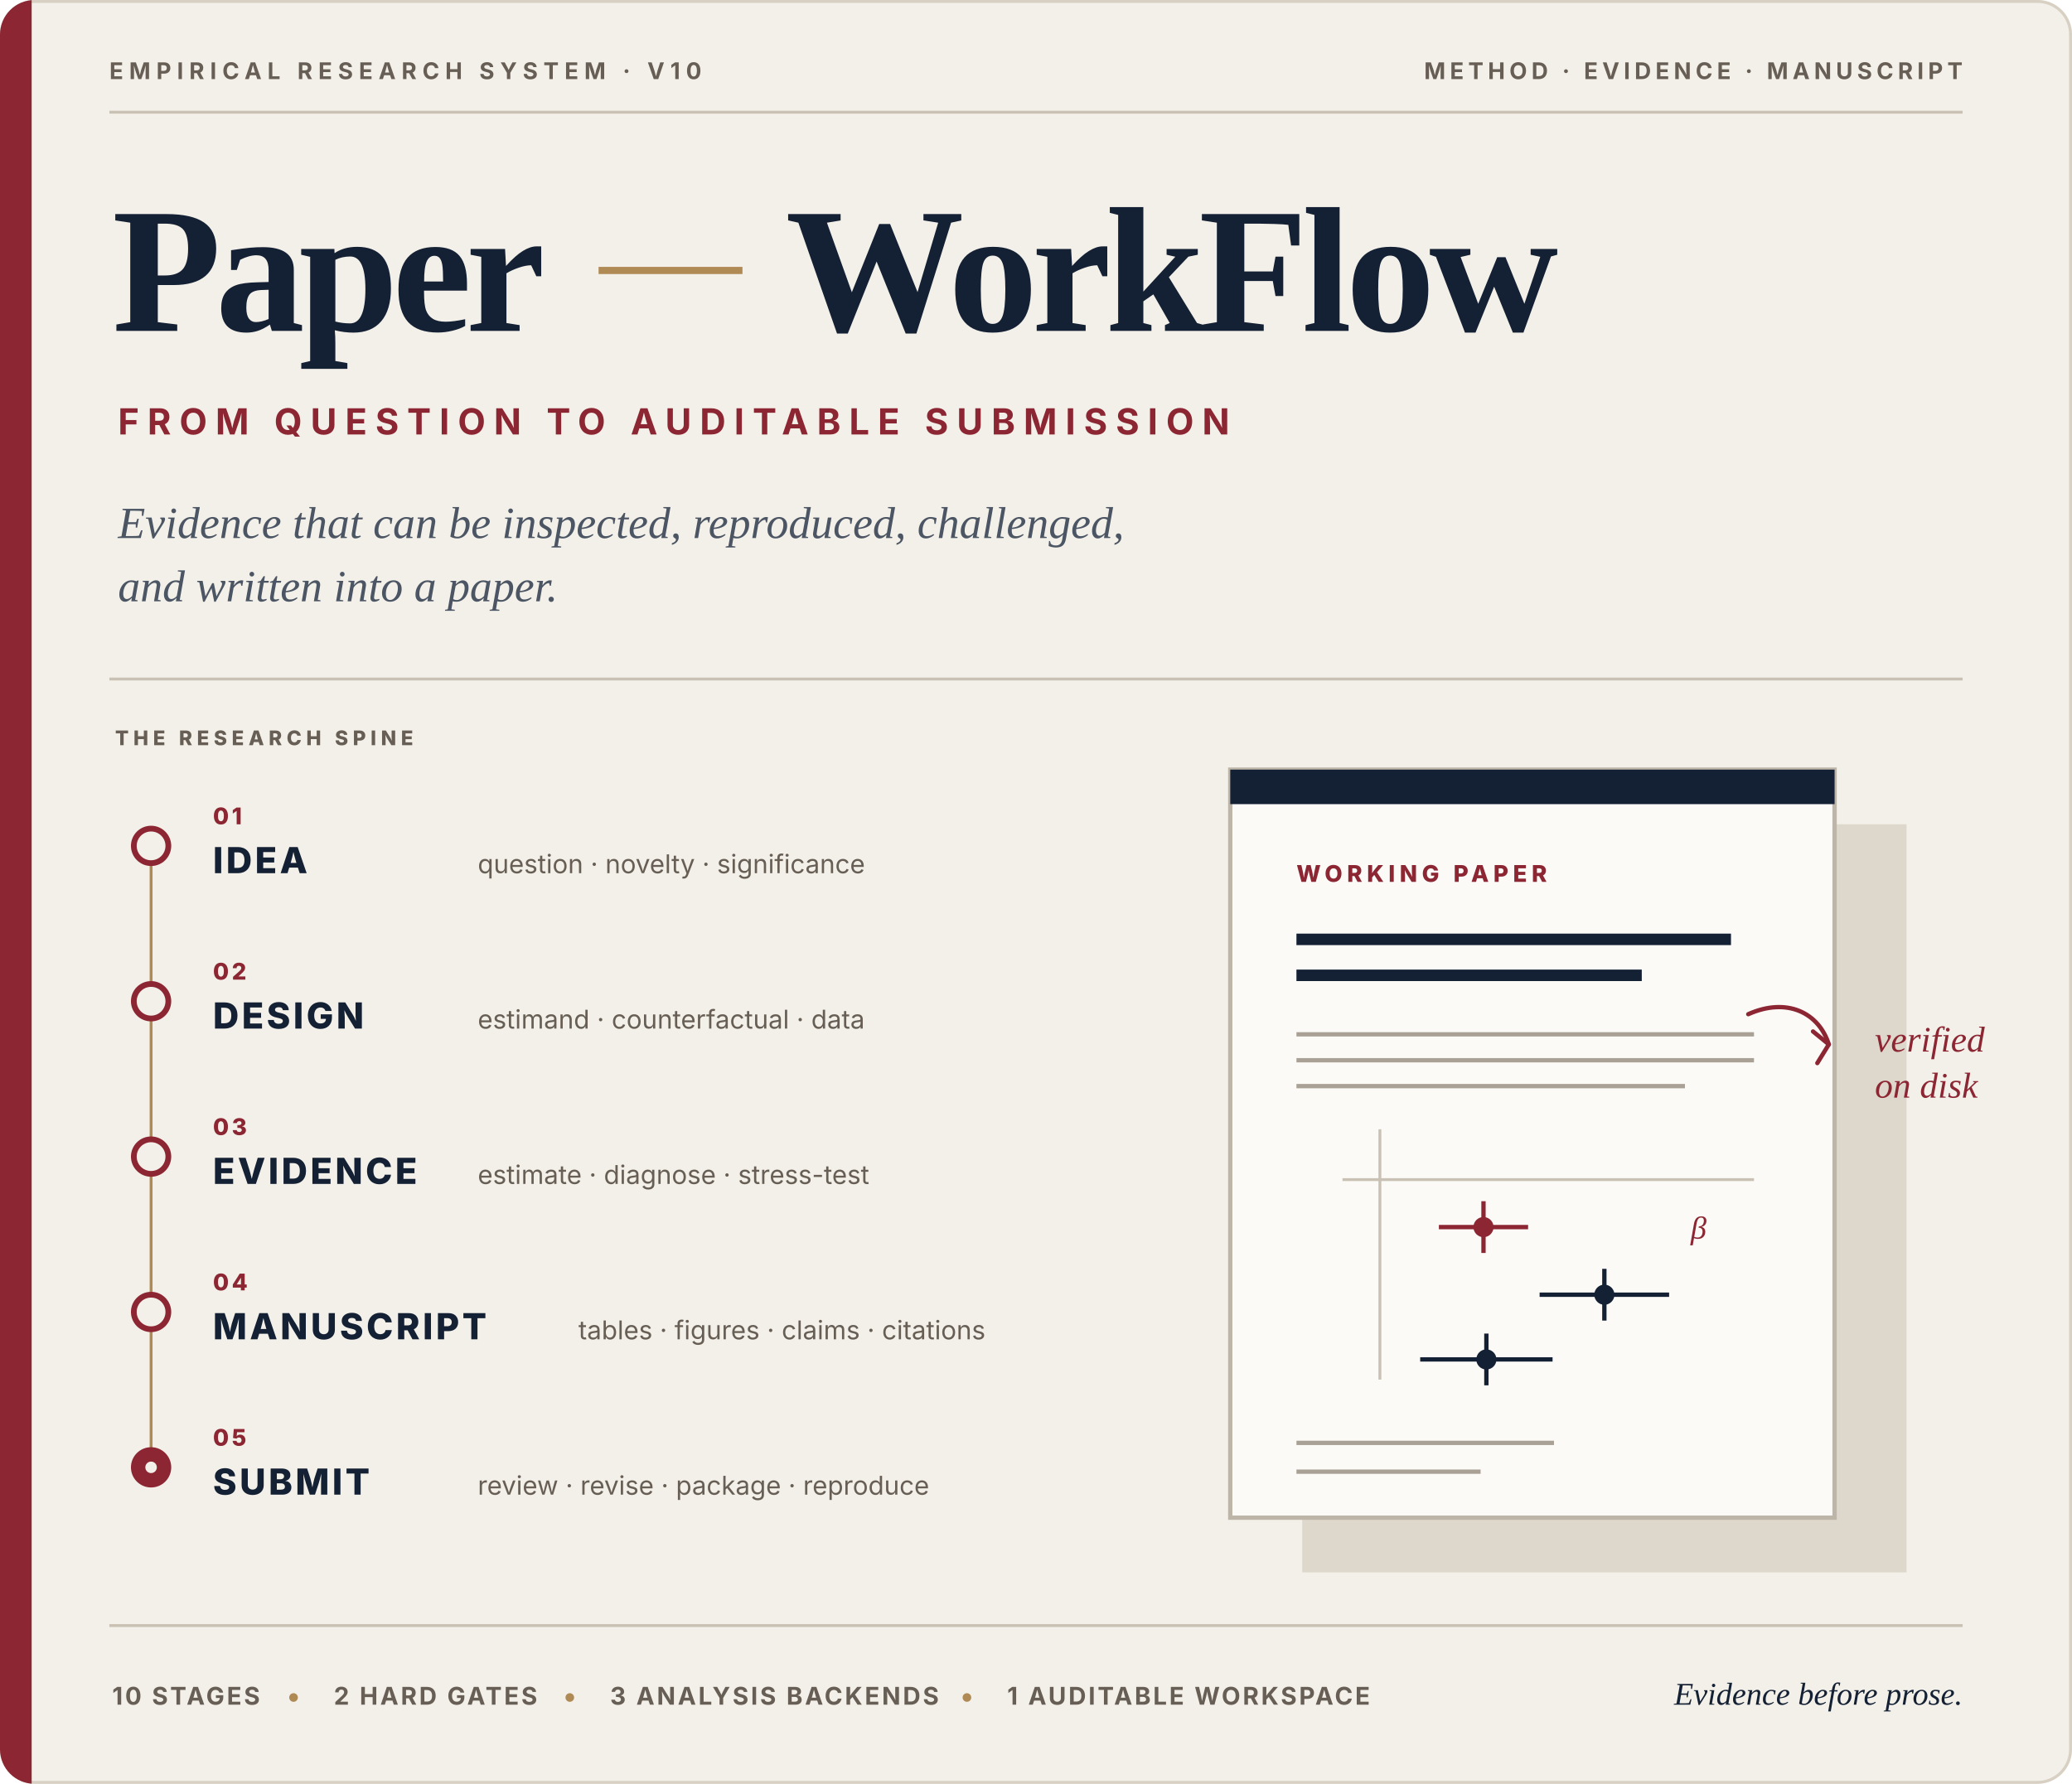
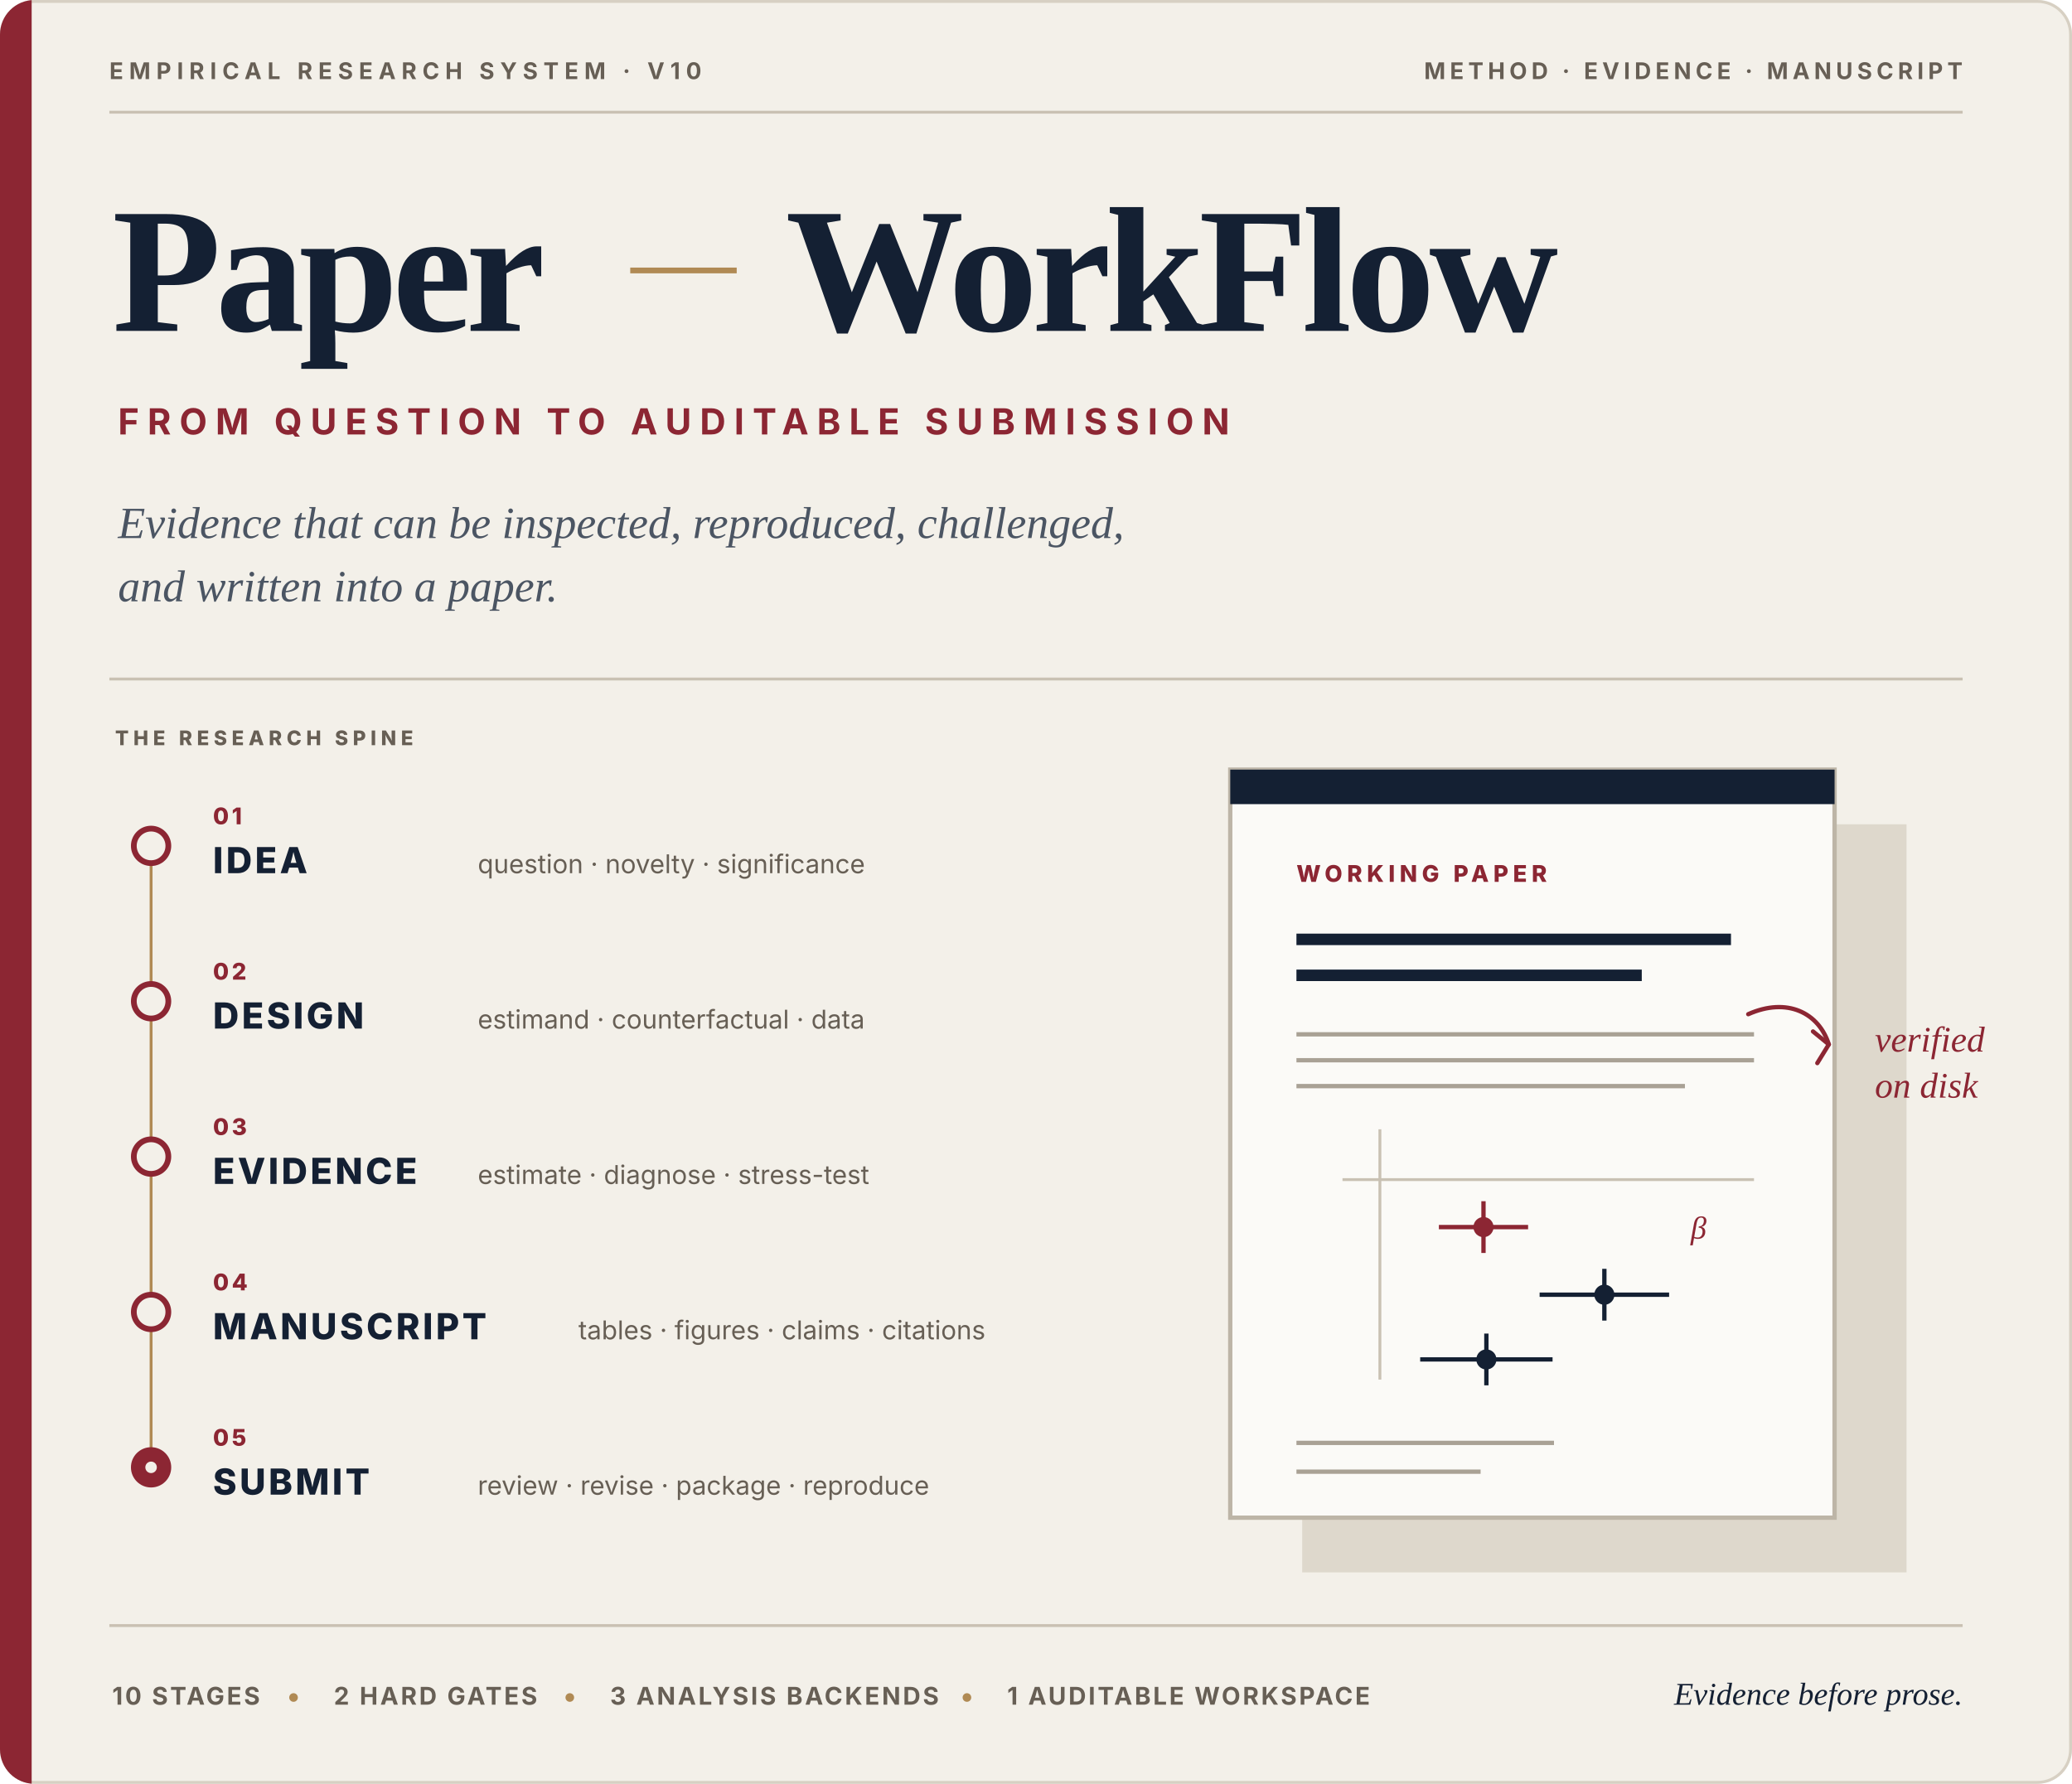
<svg xmlns="http://www.w3.org/2000/svg" width="1440" height="1240" viewBox="0 0 1440 1240" fill="none" role="img" aria-labelledby="title desc">
  <defs>
    <clipPath id="frame">
      <rect width="1440" height="1240" rx="24" />
    </clipPath>
    <style>
      .sans { font-family: Inter, ui-sans-serif, system-ui, -apple-system, BlinkMacSystemFont, "Segoe UI", sans-serif; }
      .serif { font-family: Georgia, "Times New Roman", serif; }
    </style>
  </defs>
  <g clip-path="url(#frame)">
    <rect width="1440" height="1240" fill="#F3F0E9" />
    <rect x="1" y="1" width="1438" height="1238" rx="23" stroke="#D7D0C3" stroke-width="2" />
    <rect width="22" height="1240" fill="#8C2633" />
    <path d="M76 78H1364" stroke="#C9C1B3" stroke-width="2" />
    <text x="76" y="55" class="sans" fill="#675F55" font-size="16" font-weight="700" letter-spacing="4">EMPIRICAL RESEARCH SYSTEM · V10</text>
    <text x="1364" y="55" class="sans" fill="#675F55" font-size="16" font-weight="700" letter-spacing="3" text-anchor="end">METHOD · EVIDENCE · MANUSCRIPT</text>
    <text x="78" y="230" class="serif" fill="#142033" font-size="124" font-weight="700" letter-spacing="-4">Paper</text>
-     <line x1="416" y1="188" x2="516" y2="188" stroke="#B08A54" stroke-width="5" />
+     <line x1="438" y1="188" x2="512" y2="188" stroke="#B08A54" stroke-width="4" />
    <text x="546" y="230" class="serif" fill="#142033" font-size="124" font-weight="700" letter-spacing="-4">WorkFlow</text>
    <text x="82" y="302" class="sans" fill="#8C2633" font-size="25" font-weight="750" letter-spacing="5.8">FROM QUESTION TO AUDITABLE SUBMISSION</text>
    <text x="82" y="374" class="serif" fill="#4B5563" font-size="31" font-style="italic">Evidence that can be inspected, reproduced, challenged,</text>
    <text x="82" y="418" class="serif" fill="#4B5563" font-size="31" font-style="italic">and written into a paper.</text>
    <path d="M76 472H1364" stroke="#C9C1B3" stroke-width="2" />
    <text x="80" y="518" class="sans" fill="#675F55" font-size="14" font-weight="800" letter-spacing="3.2">THE RESEARCH SPINE</text>
    <g transform="translate(82 565)" class="sans">
      <line x1="23" y1="24" x2="23" y2="466" stroke="#B08A54" stroke-width="2" />
      <g transform="translate(0 0)">
        <circle cx="23" cy="23" r="12" fill="#F3F0E9" stroke="#8C2633" stroke-width="4" />
        <text x="66" y="8" fill="#8C2633" font-size="16" font-weight="800" letter-spacing="2">01</text>
        <text x="66" y="42" fill="#142033" font-size="25" font-weight="780" letter-spacing="2">IDEA</text>
        <text x="250" y="42" fill="#675F55" font-size="18">question · novelty · significance</text>
      </g>
      <g transform="translate(0 108)">
        <circle cx="23" cy="23" r="12" fill="#F3F0E9" stroke="#8C2633" stroke-width="4" />
        <text x="66" y="8" fill="#8C2633" font-size="16" font-weight="800" letter-spacing="2">02</text>
        <text x="66" y="42" fill="#142033" font-size="25" font-weight="780" letter-spacing="2">DESIGN</text>
        <text x="250" y="42" fill="#675F55" font-size="18">estimand · counterfactual · data</text>
      </g>
      <g transform="translate(0 216)">
        <circle cx="23" cy="23" r="12" fill="#F3F0E9" stroke="#8C2633" stroke-width="4" />
        <text x="66" y="8" fill="#8C2633" font-size="16" font-weight="800" letter-spacing="2">03</text>
        <text x="66" y="42" fill="#142033" font-size="25" font-weight="780" letter-spacing="2">EVIDENCE</text>
        <text x="250" y="42" fill="#675F55" font-size="18">estimate · diagnose · stress-test</text>
      </g>
      <g transform="translate(0 324)">
        <circle cx="23" cy="23" r="12" fill="#F3F0E9" stroke="#8C2633" stroke-width="4" />
        <text x="66" y="8" fill="#8C2633" font-size="16" font-weight="800" letter-spacing="2">04</text>
        <text x="66" y="42" fill="#142033" font-size="25" font-weight="780" letter-spacing="2">MANUSCRIPT</text>
        <text x="320" y="42" fill="#675F55" font-size="18">tables · figures · claims · citations</text>
      </g>
      <g transform="translate(0 432)">
        <circle cx="23" cy="23" r="12" fill="#8C2633" stroke="#8C2633" stroke-width="4" />
        <circle cx="23" cy="23" r="4" fill="#F3F0E9" />
        <text x="66" y="8" fill="#8C2633" font-size="16" font-weight="800" letter-spacing="2">05</text>
        <text x="66" y="42" fill="#142033" font-size="25" font-weight="780" letter-spacing="2">SUBMIT</text>
        <text x="250" y="42" fill="#675F55" font-size="18">review · revise · package · reproduce</text>
      </g>
    </g>
    <g transform="translate(855 535)">
      <rect x="50" y="38" width="420" height="520" fill="#DED8CC" />
      <rect x="0" y="0" width="420" height="520" fill="#FBFAF7" stroke="#BDB5A7" stroke-width="3" />
      <path d="M0 0H420V24H0Z" fill="#142033" />
      <text x="46" y="78" class="sans" fill="#8C2633" font-size="16" font-weight="800" letter-spacing="3.2">WORKING PAPER</text>
      <path d="M46 118H348" stroke="#142033" stroke-width="8" />
      <path d="M46 143H286" stroke="#142033" stroke-width="8" />
      <path d="M46 184H364M46 202H364M46 220H316" stroke="#A9A195" stroke-width="3" />
      <path d="M78 285H364M104 250V424" stroke="#C9C1B3" stroke-width="2" />
      <path d="M145 318H207M176 300V336" stroke="#8C2633" stroke-width="3" />
      <circle cx="176" cy="318" r="7" fill="#8C2633" />
      <path d="M215 365H305M260 347V383" stroke="#142033" stroke-width="3" />
      <circle cx="260" cy="365" r="7" fill="#142033" />
      <path d="M132 410H224M178 392V428" stroke="#142033" stroke-width="3" />
      <circle cx="178" cy="410" r="7" fill="#142033" />
      <text x="320" y="326" class="serif" fill="#8C2633" font-size="22" font-style="italic">β</text>
      <path d="M46 468H225" stroke="#A9A195" stroke-width="3" />
      <path d="M46 488H174" stroke="#A9A195" stroke-width="3" />
      <path d="M360 170C387 158 409 169 416 191" stroke="#8C2633" stroke-width="3" stroke-linecap="round" />
      <path d="M416 191L405 182M416 191L408 204" stroke="#8C2633" stroke-width="3" stroke-linecap="round" />
      <text x="448" y="196" class="serif" fill="#8C2633" font-size="25" font-style="italic">verified</text>
      <text x="448" y="228" class="serif" fill="#8C2633" font-size="25" font-style="italic">on disk</text>
    </g>
    <path d="M76 1130H1364" stroke="#C9C1B3" stroke-width="2" />
    <g transform="translate(78 1185)" class="sans" fill="#675F55" font-size="17" font-weight="700" letter-spacing="1.6">
      <text x="0" y="0">10 STAGES</text>
      <circle cx="126" cy="-5" r="3" fill="#B08A54" />
      <text x="154" y="0">2 HARD GATES</text>
      <circle cx="318" cy="-5" r="3" fill="#B08A54" />
      <text x="346" y="0">3 ANALYSIS BACKENDS</text>
      <circle cx="594" cy="-5" r="3" fill="#B08A54" />
      <text x="622" y="0">1 AUDITABLE WORKSPACE</text>
    </g>
    <text x="1364" y="1185" class="serif" fill="#142033" font-size="22" font-style="italic" text-anchor="end">Evidence before prose.</text>
  </g>
</svg>
